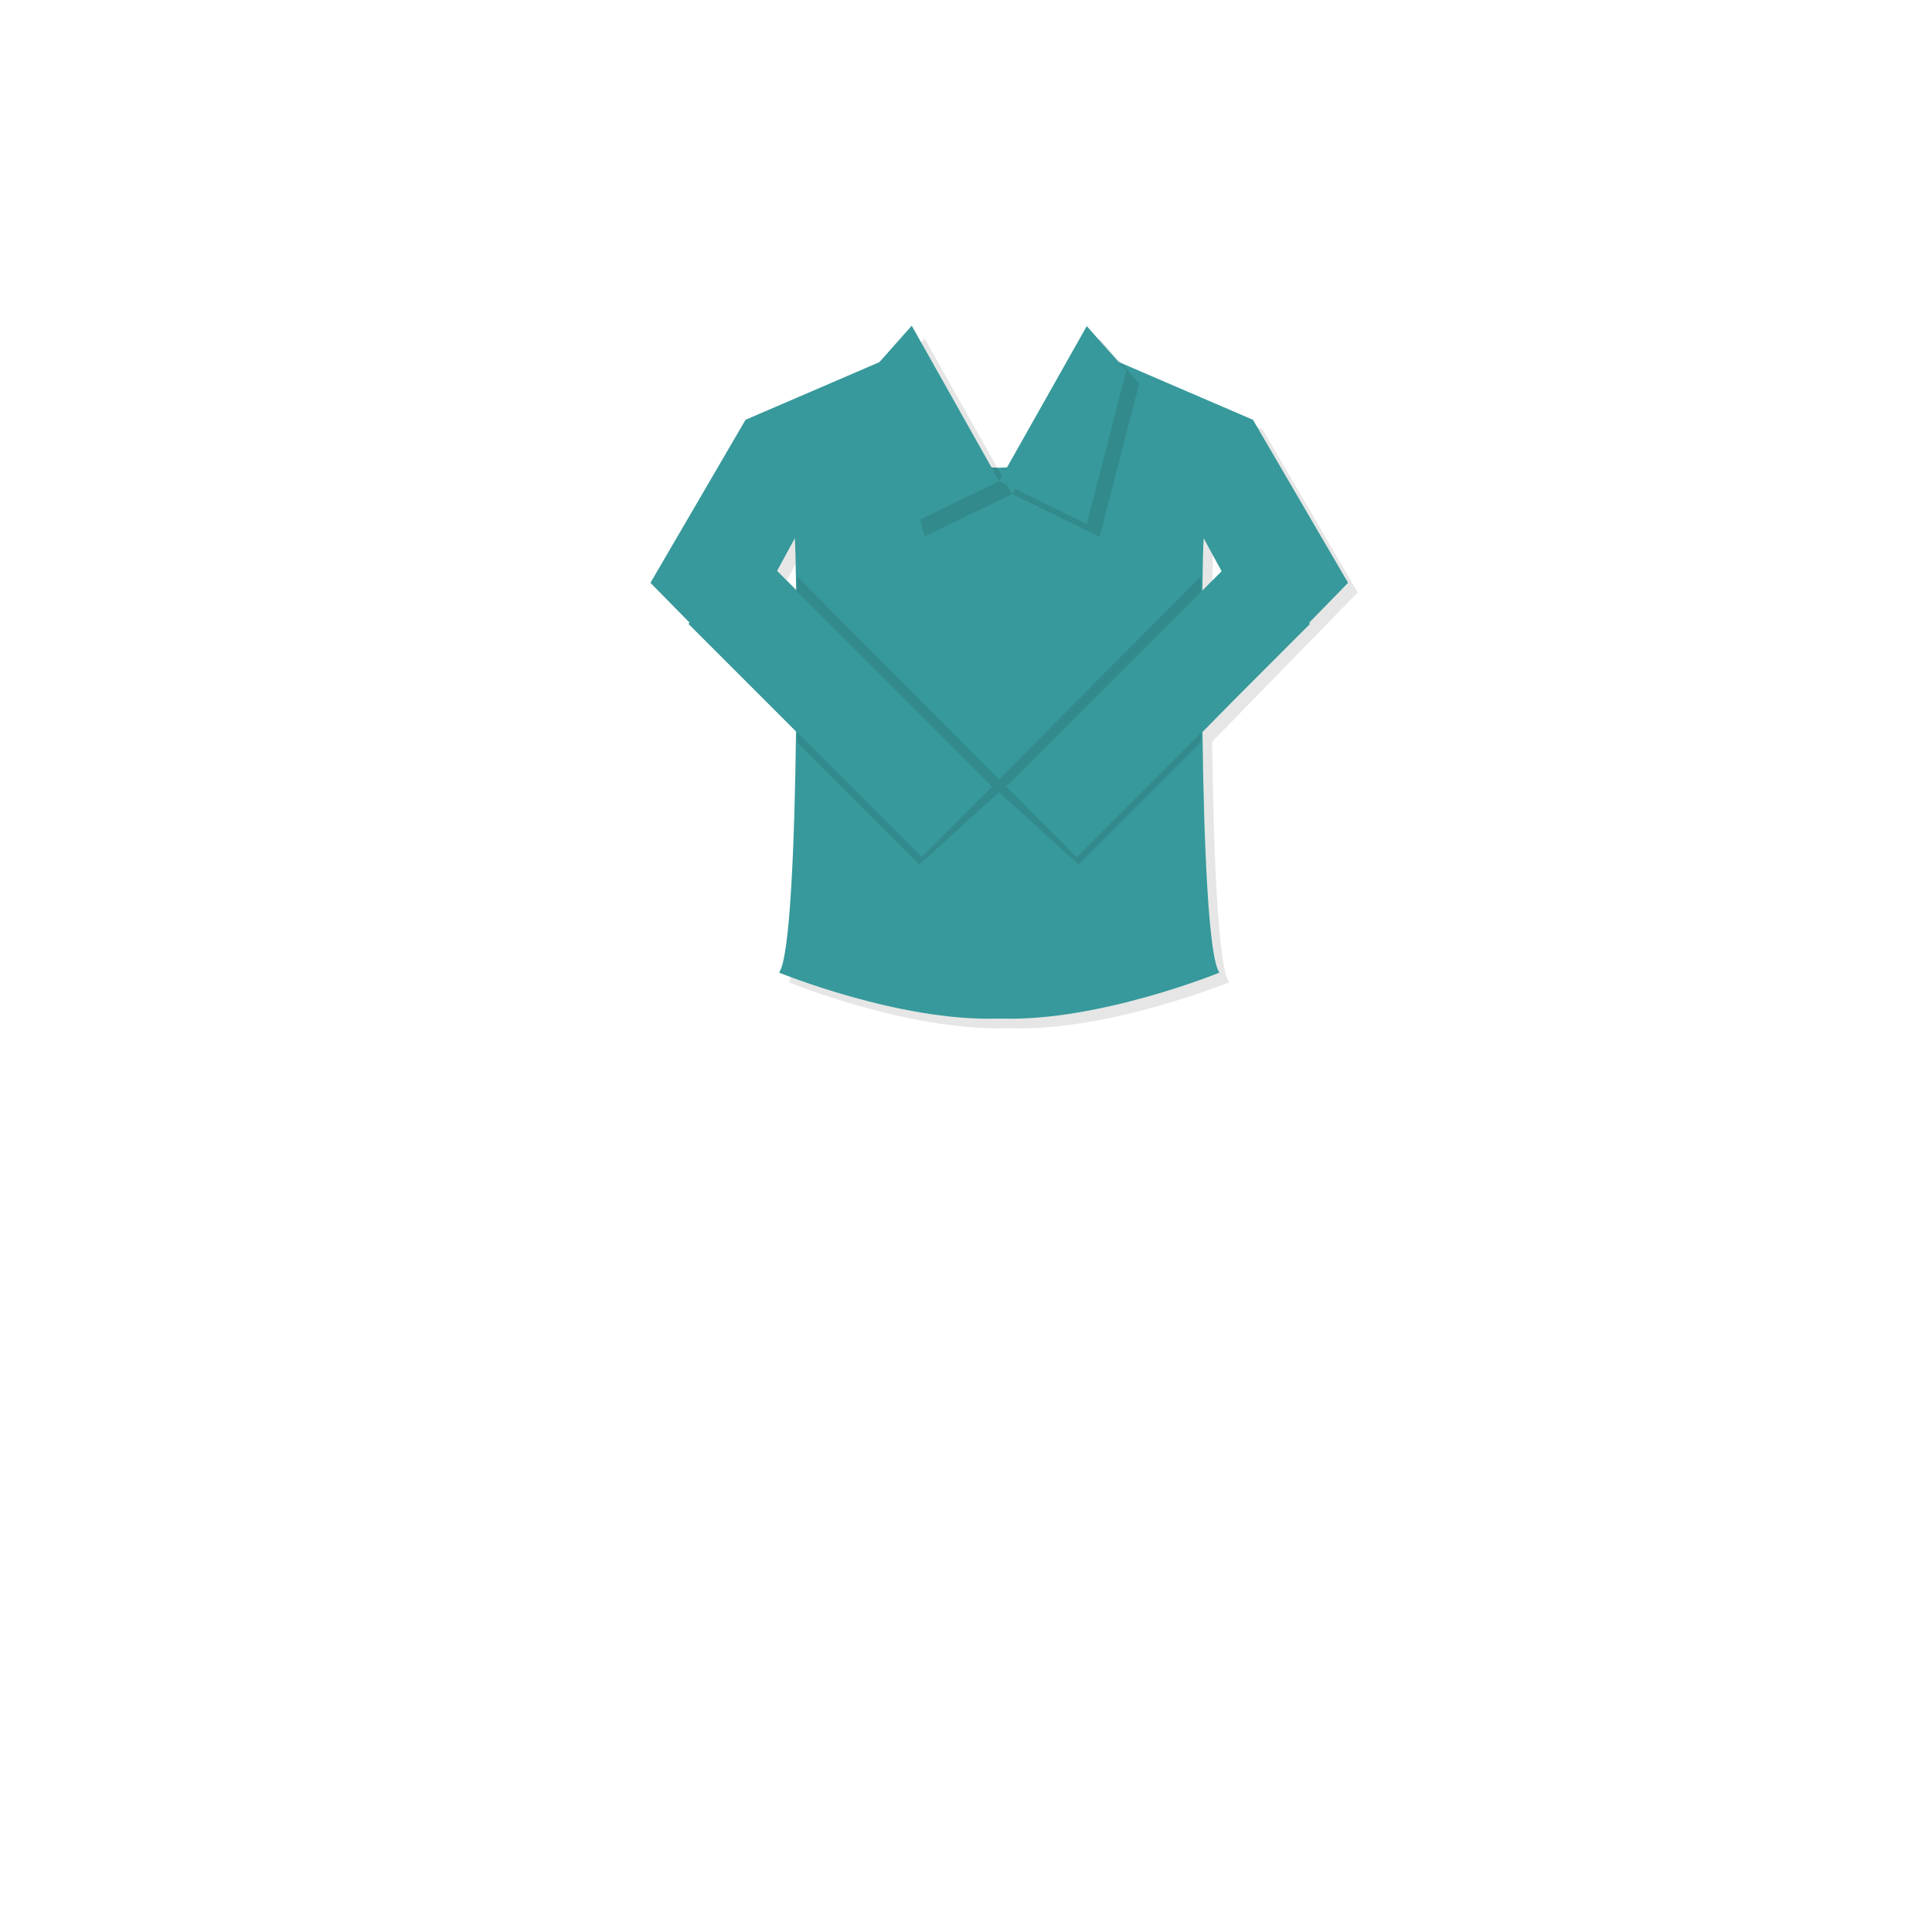
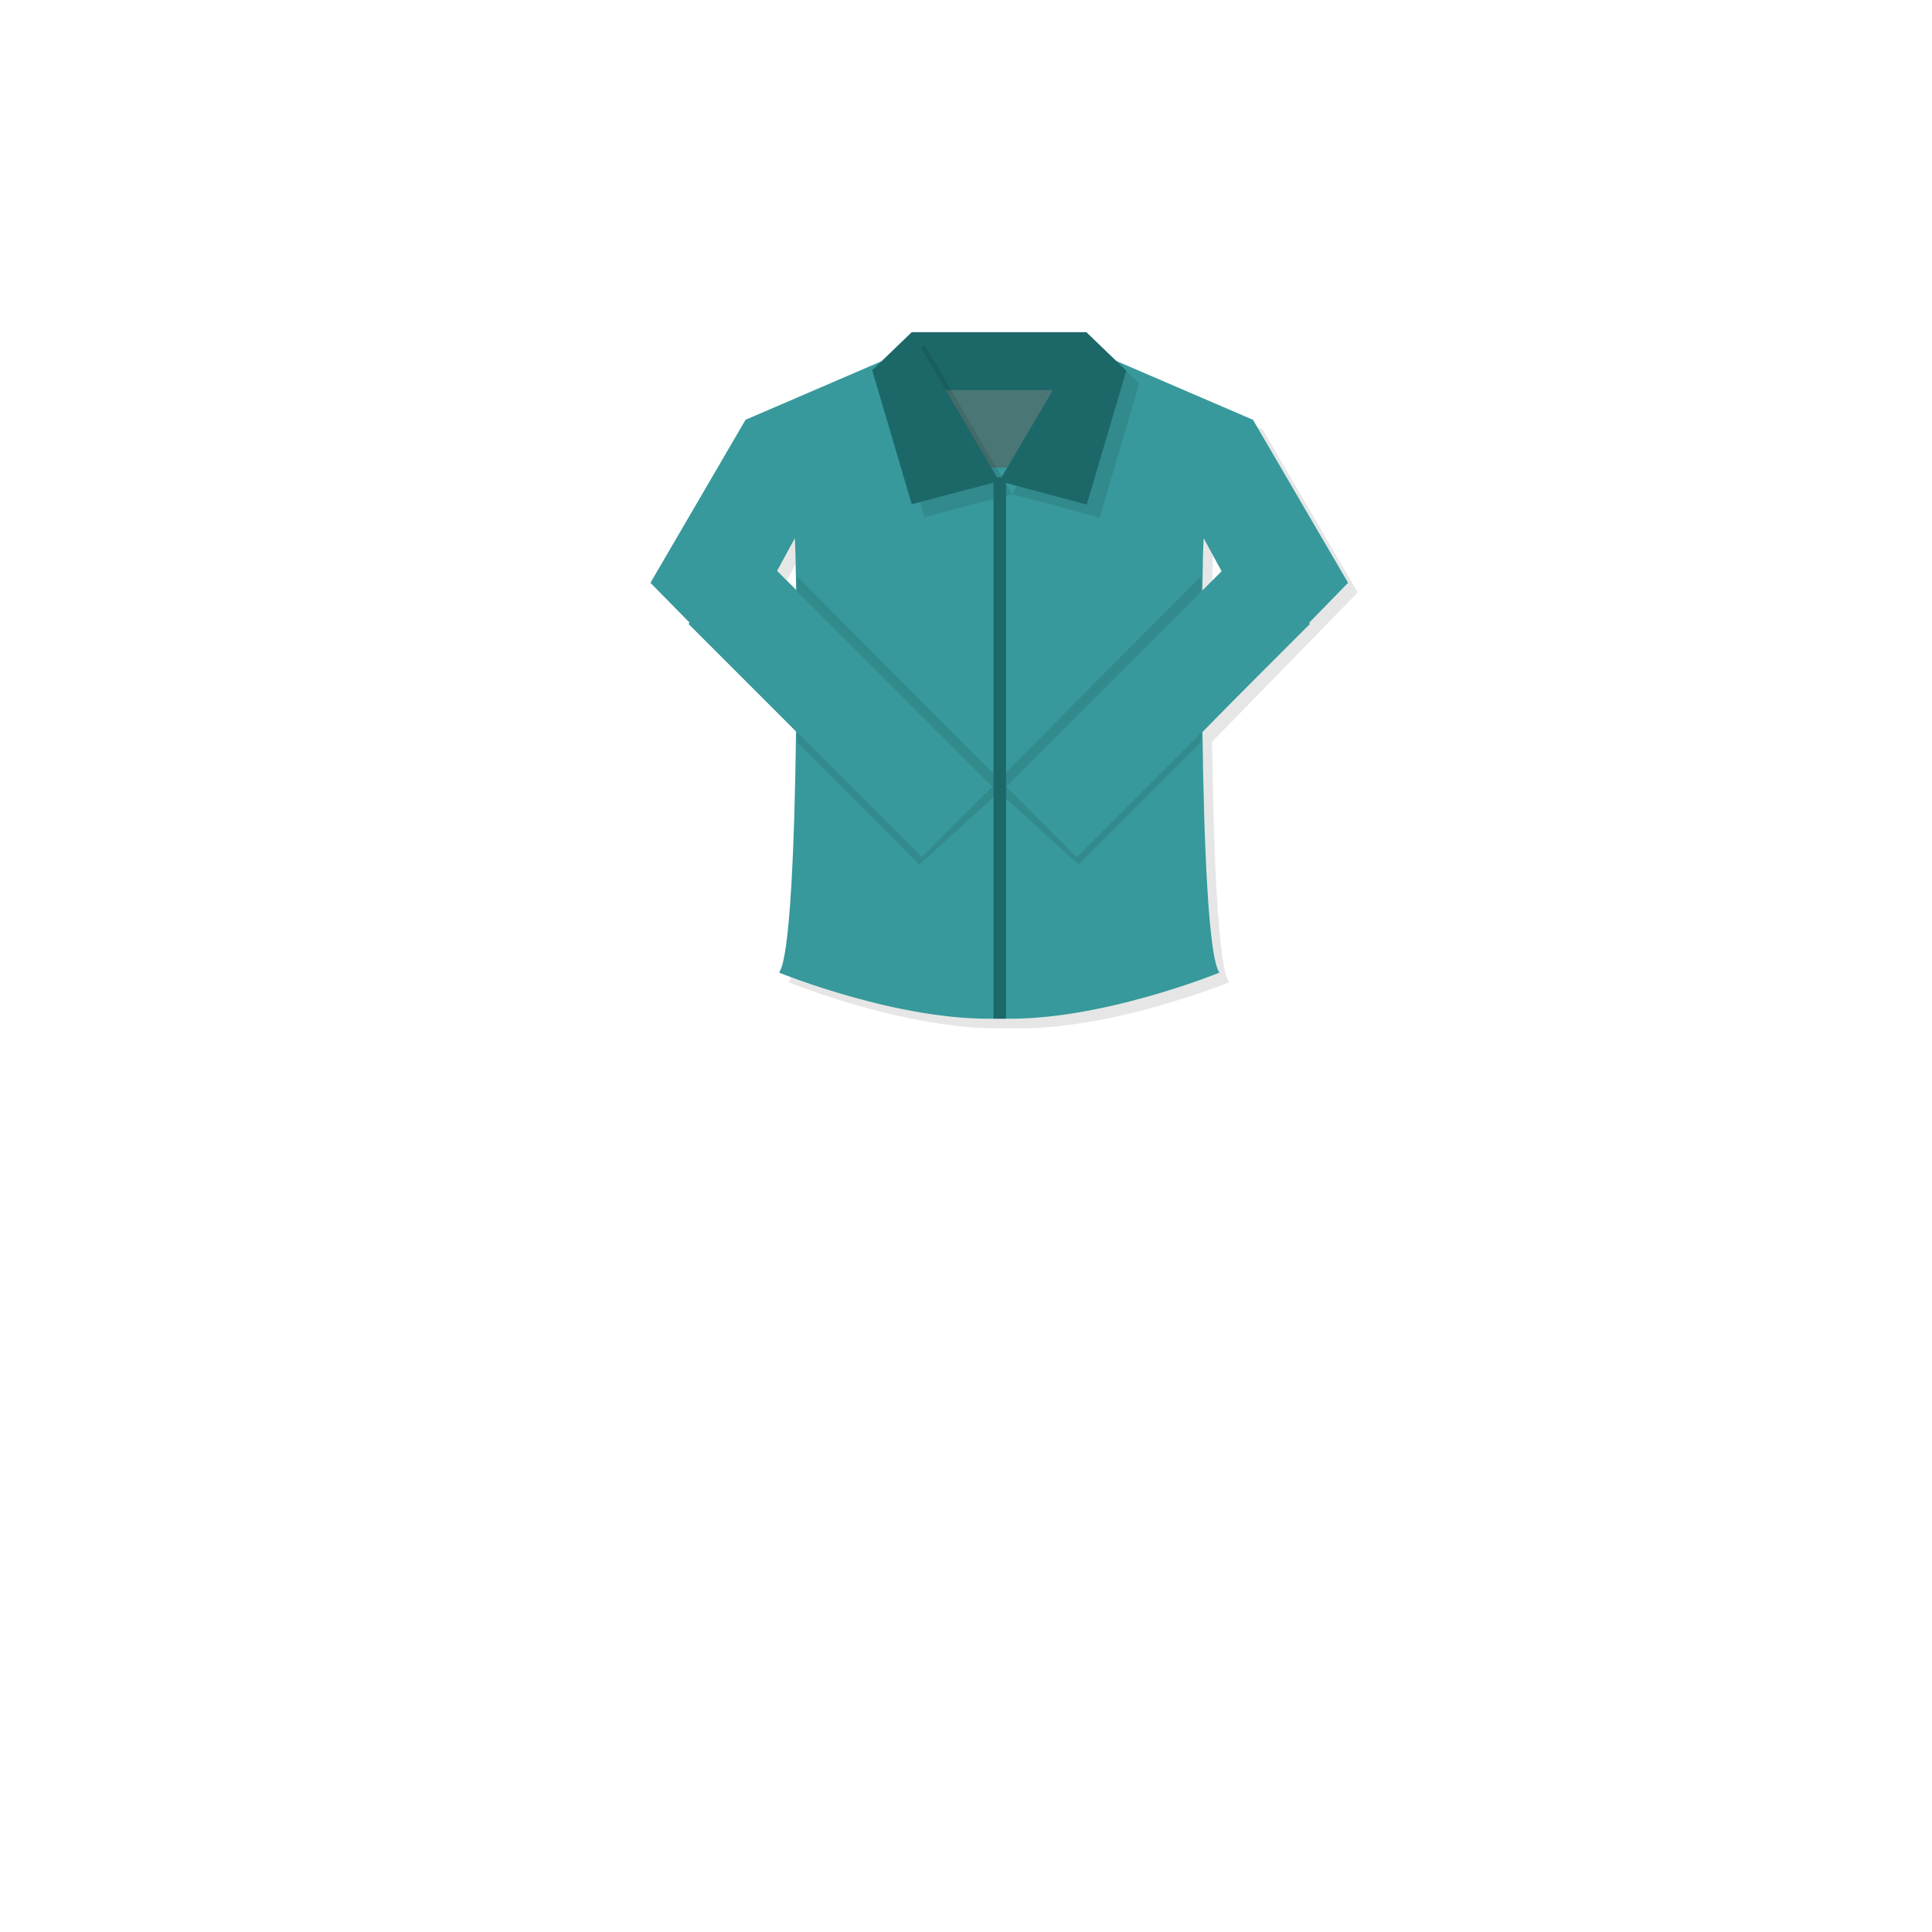
<svg xmlns="http://www.w3.org/2000/svg" version="1.1" id="레이어_1" x="0px" y="0px" width="600px" height="600px" viewBox="0 0 600 600" enable-background="new 0 0 600 600" xml:space="preserve">
+   <rect x="283.149" y="103.157" fill="#1C6868" width="54.351" height="75.843" />
+   <rect x="283.149" y="121.157" fill="#4A7776" width="54.351" height="75.843" />
  <g id="레이어_3">
</g>
  <g id="레이어_1_1_">
    <g id="레이어_2_1_" display="none">
      <rect x="196.5" y="45" display="inline" fill="none" stroke="#000000" stroke-miterlimit="10" width="229" height="229" />
      <rect x="196.5" y="284.241" display="inline" fill="none" stroke="#000000" stroke-miterlimit="10" width="229" height="272.759" />
      <rect x="440.5" y="45" display="inline" fill="none" stroke="#000000" stroke-miterlimit="10" width="127" height="127" />
      <rect x="440.5" y="188.833" display="inline" fill="none" stroke="#000000" stroke-miterlimit="10" width="127" height="127" />
      <rect x="440.5" y="333.5" display="inline" fill="none" stroke="#000000" stroke-miterlimit="10" width="127" height="223.5" />
    </g>
    <g id="레이어_1_3_">
	</g>
    <g id="레이어_2">
	</g>
  </g>
  <g>
    <g opacity="0.1">
-       <path d="M421.652,184l-29.536-50.631l-42.541-18.314c-0.911,18.426-16.775,33.106-36.249,33.199    c-19.474-0.092-35.338-14.772-36.25-33.199l-42.541,18.314L205,184l45.214,45.973c-0.413,34.051-1.813,70.519-5.274,75.08    c0,0,37.228,15.212,67.714,14.277v0.022c0.224-0.011,0.447-0.018,0.672-0.025c0.224,0.01,0.447,0.017,0.672,0.025v-0.022    c30.486,0.935,67.714-14.277,67.714-14.277c-3.448-4.545-4.851-40.77-5.271-74.716L421.652,184z M249.84,170.157    c0.16,2.453,0.307,8.218,0.403,16.042l-5.912-5.912L249.84,170.157z M376.404,186.572c0.097-8.016,0.246-13.923,0.408-16.415    l5.639,10.369L376.404,186.572z" />
+       <path d="M421.652,184l-29.536-50.631l-42.541-18.314c-0.911,18.426-16.775,33.106-36.249,33.199    c-19.474-0.092-35.338-14.772-36.25-33.199l-42.541,18.314L205,184l45.214,45.973c-0.413,34.051-1.813,70.519-5.274,75.08    c0,0,37.228,15.212,67.714,14.277v0.021c0.224-0.011,0.447-0.018,0.672-0.024c0.224,0.01,0.447,0.017,0.672,0.024v-0.021    c30.486,0.935,67.714-14.277,67.714-14.277c-3.448-4.545-4.851-40.77-5.271-74.716L421.652,184z M249.84,170.157    c0.16,2.453,0.307,8.218,0.403,16.042l-5.912-5.912L249.84,170.157z M376.404,186.572c0.097-8.016,0.246-13.923,0.408-16.415    l5.639,10.369L376.404,186.572z" />
    </g>
    <g>
      <g>
-         <path fill="#37999B" d="M418.652,181l-29.536-50.631l-42.541-18.314c-0.911,18.426-16.775,33.106-36.249,33.199     c-19.474-0.092-35.338-14.772-36.25-33.199l-42.541,18.314L202,181l45.214,45.973c-0.413,34.051-1.813,70.519-5.274,75.08     c0,0,37.228,15.212,67.714,14.277v0.022c0.224-0.011,0.447-0.018,0.672-0.025c0.224,0.01,0.447,0.017,0.672,0.025v-0.022     c30.486,0.935,67.714-14.277,67.714-14.277c-3.448-4.545-4.851-40.77-5.271-74.716L418.652,181z M246.84,167.157     c0.16,2.453,0.307,8.218,0.403,16.042l-5.912-5.912L246.84,167.157z M373.404,183.572c0.097-8.016,0.246-13.923,0.408-16.415     l5.639,10.369L373.404,183.572z" />
+         <path fill="#37999B" d="M418.652,181l-29.536-50.631l-42.541-18.314c-0.911,18.426-16.775,33.106-36.249,33.199     c-19.474-0.092-35.338-14.772-36.25-33.199l-42.541,18.314L202,181l45.214,45.973c-0.413,34.051-1.813,70.519-5.274,75.08     c0,0,37.228,15.212,67.714,14.277v0.021c0.224-0.011,0.447-0.018,0.672-0.024c0.224,0.01,0.447,0.017,0.672,0.024v-0.021     c30.486,0.935,67.714-14.277,67.714-14.277c-3.448-4.545-4.851-40.77-5.271-74.716L418.652,181z M246.84,167.157     c0.16,2.453,0.307,8.218,0.403,16.042l-5.912-5.912L246.84,167.157z M373.404,183.572c0.097-8.016,0.246-13.923,0.408-16.415     l5.639,10.369L373.404,183.572z" />
      </g>
    </g>
  </g>
  <polygon opacity="0.1" enable-background="new    " points="310.246,242.042 247.554,179 247.554,230.5 285.5,268.5   310.246,246.036 334.993,268.5 372.938,230.5 372.938,179 " />
-   <rect x="245.489" y="167.778" transform="matrix(0.7071 -0.7071 0.7071 0.7071 -78.4329 248.6902)" fill="#37999B" width="30.971" height="102.485" />
-   <rect x="344.188" y="167.776" transform="matrix(-0.7071 -0.7071 0.7071 -0.7071 459.1325 628.215)" fill="#37999B" width="30.972" height="102.484" />
+   <rect x="245.486" y="167.783" transform="matrix(-0.7071 0.7071 -0.7071 -0.7071 600.3796 189.3674)" fill="#37999B" width="30.971" height="102.483" />
+   <rect x="344.189" y="167.78" transform="matrix(0.7071 0.7071 -0.7071 0.7071 260.2135 -190.1774)" fill="#37999B" width="30.971" height="102.484" />
  <g>
-     <g opacity="0.1">
-       <polygon points="287.149,105.157 274.861,118.992 287.149,166.586 314.324,153.437   " />
+     <g>
+       <g opacity="0.1">
+         <polygon points="287.149,107.157 274.861,118.992 287.149,160.586 314.324,153.437    " />
+       </g>
+       <g>
+         <g>
+           <polygon fill="#1C6868" points="283.149,103.157 270.861,114.992 283.149,156.586 310.324,149.437     " />
+         </g>
+       </g>
    </g>
    <g>
+       <g opacity="0.1">
+         <polygon points="341.499,107.278 353.792,119.111 341.499,160.709 314.324,153.437    " />
+       </g>
      <g>
-         <polygon fill="#37999B" points="283.149,101.157 270.861,114.992 283.149,162.586 310.324,149.437    " />
+         <g>
+           <polygon fill="#1C6868" points="337.499,103.278 349.792,115.111 337.499,156.709 310.324,149.437     " />
+         </g>
      </g>
    </g>
  </g>
-   <g>
-     <g opacity="0.1">
-       <polygon points="341.499,105.278 353.792,119.111 341.499,166.709 314.324,153.437   " />
-     </g>
-     <g>
-       <g>
-         <polygon fill="#37999B" points="337.499,101.278 349.792,115.111 337.499,162.709 310.324,149.437    " />
-       </g>
-     </g>
-   </g>
+   <rect x="308.544" y="148.254" fill="#1C6868" width="3.892" height="168.117" />
</svg>
